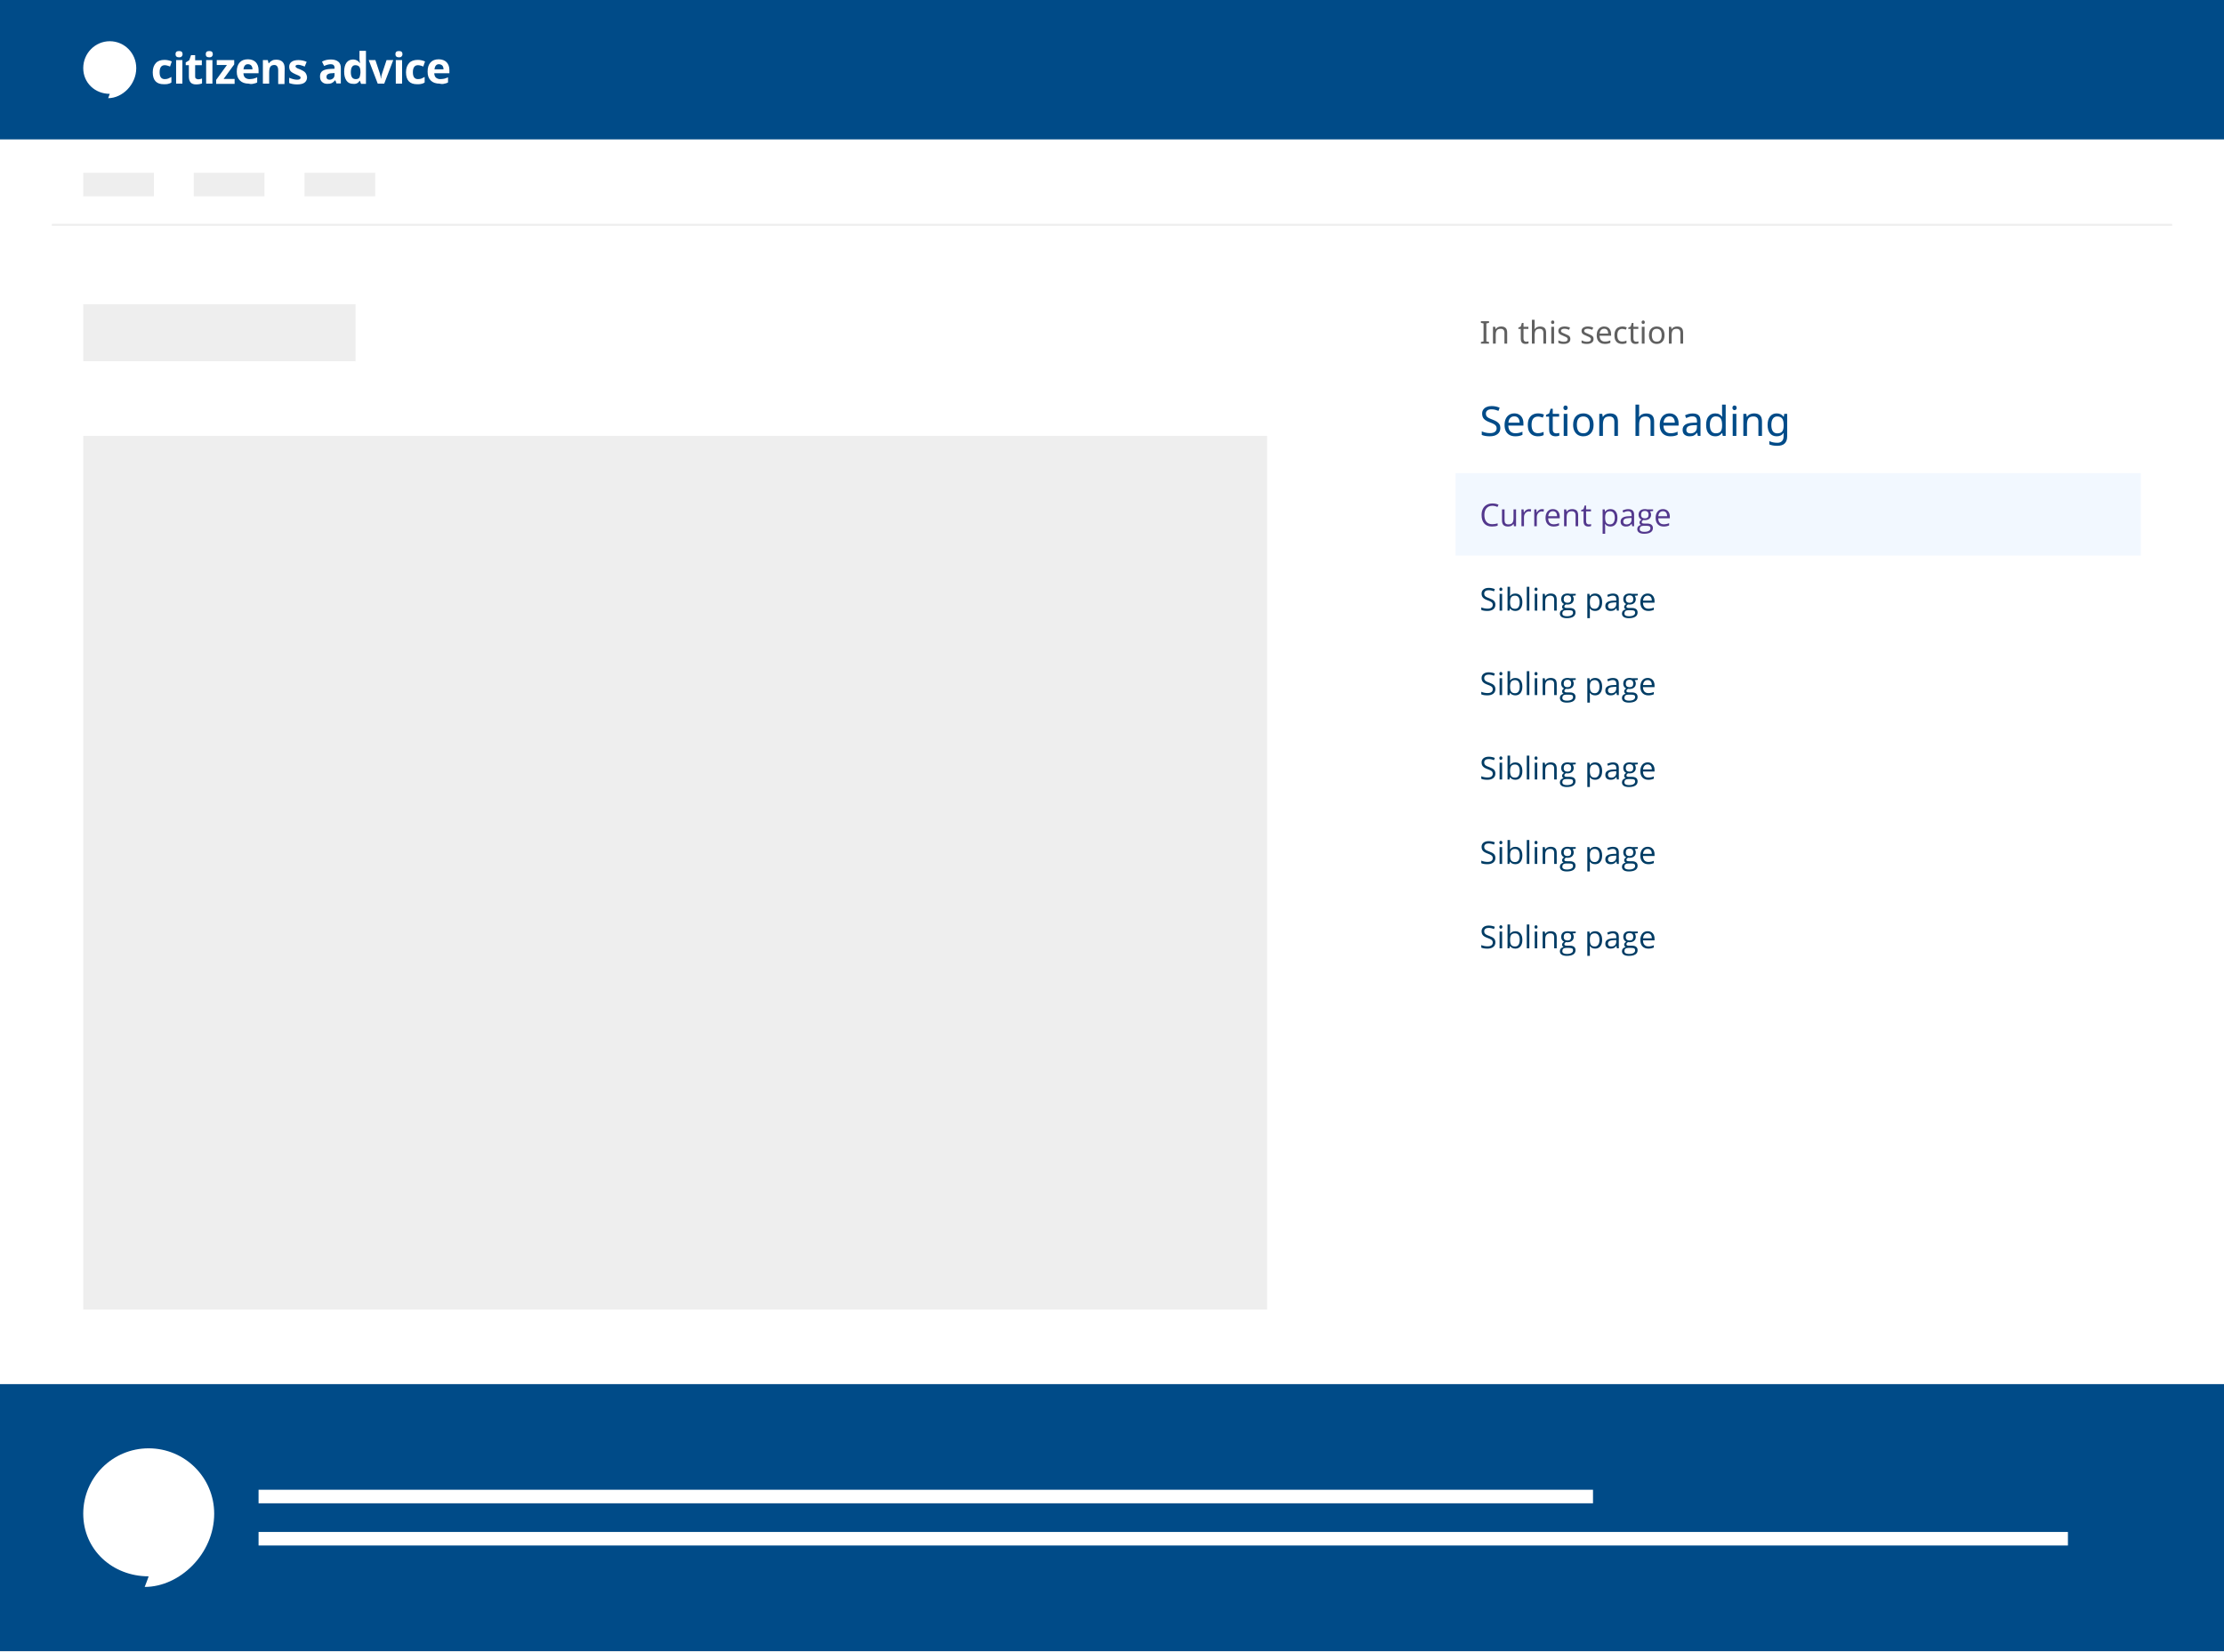
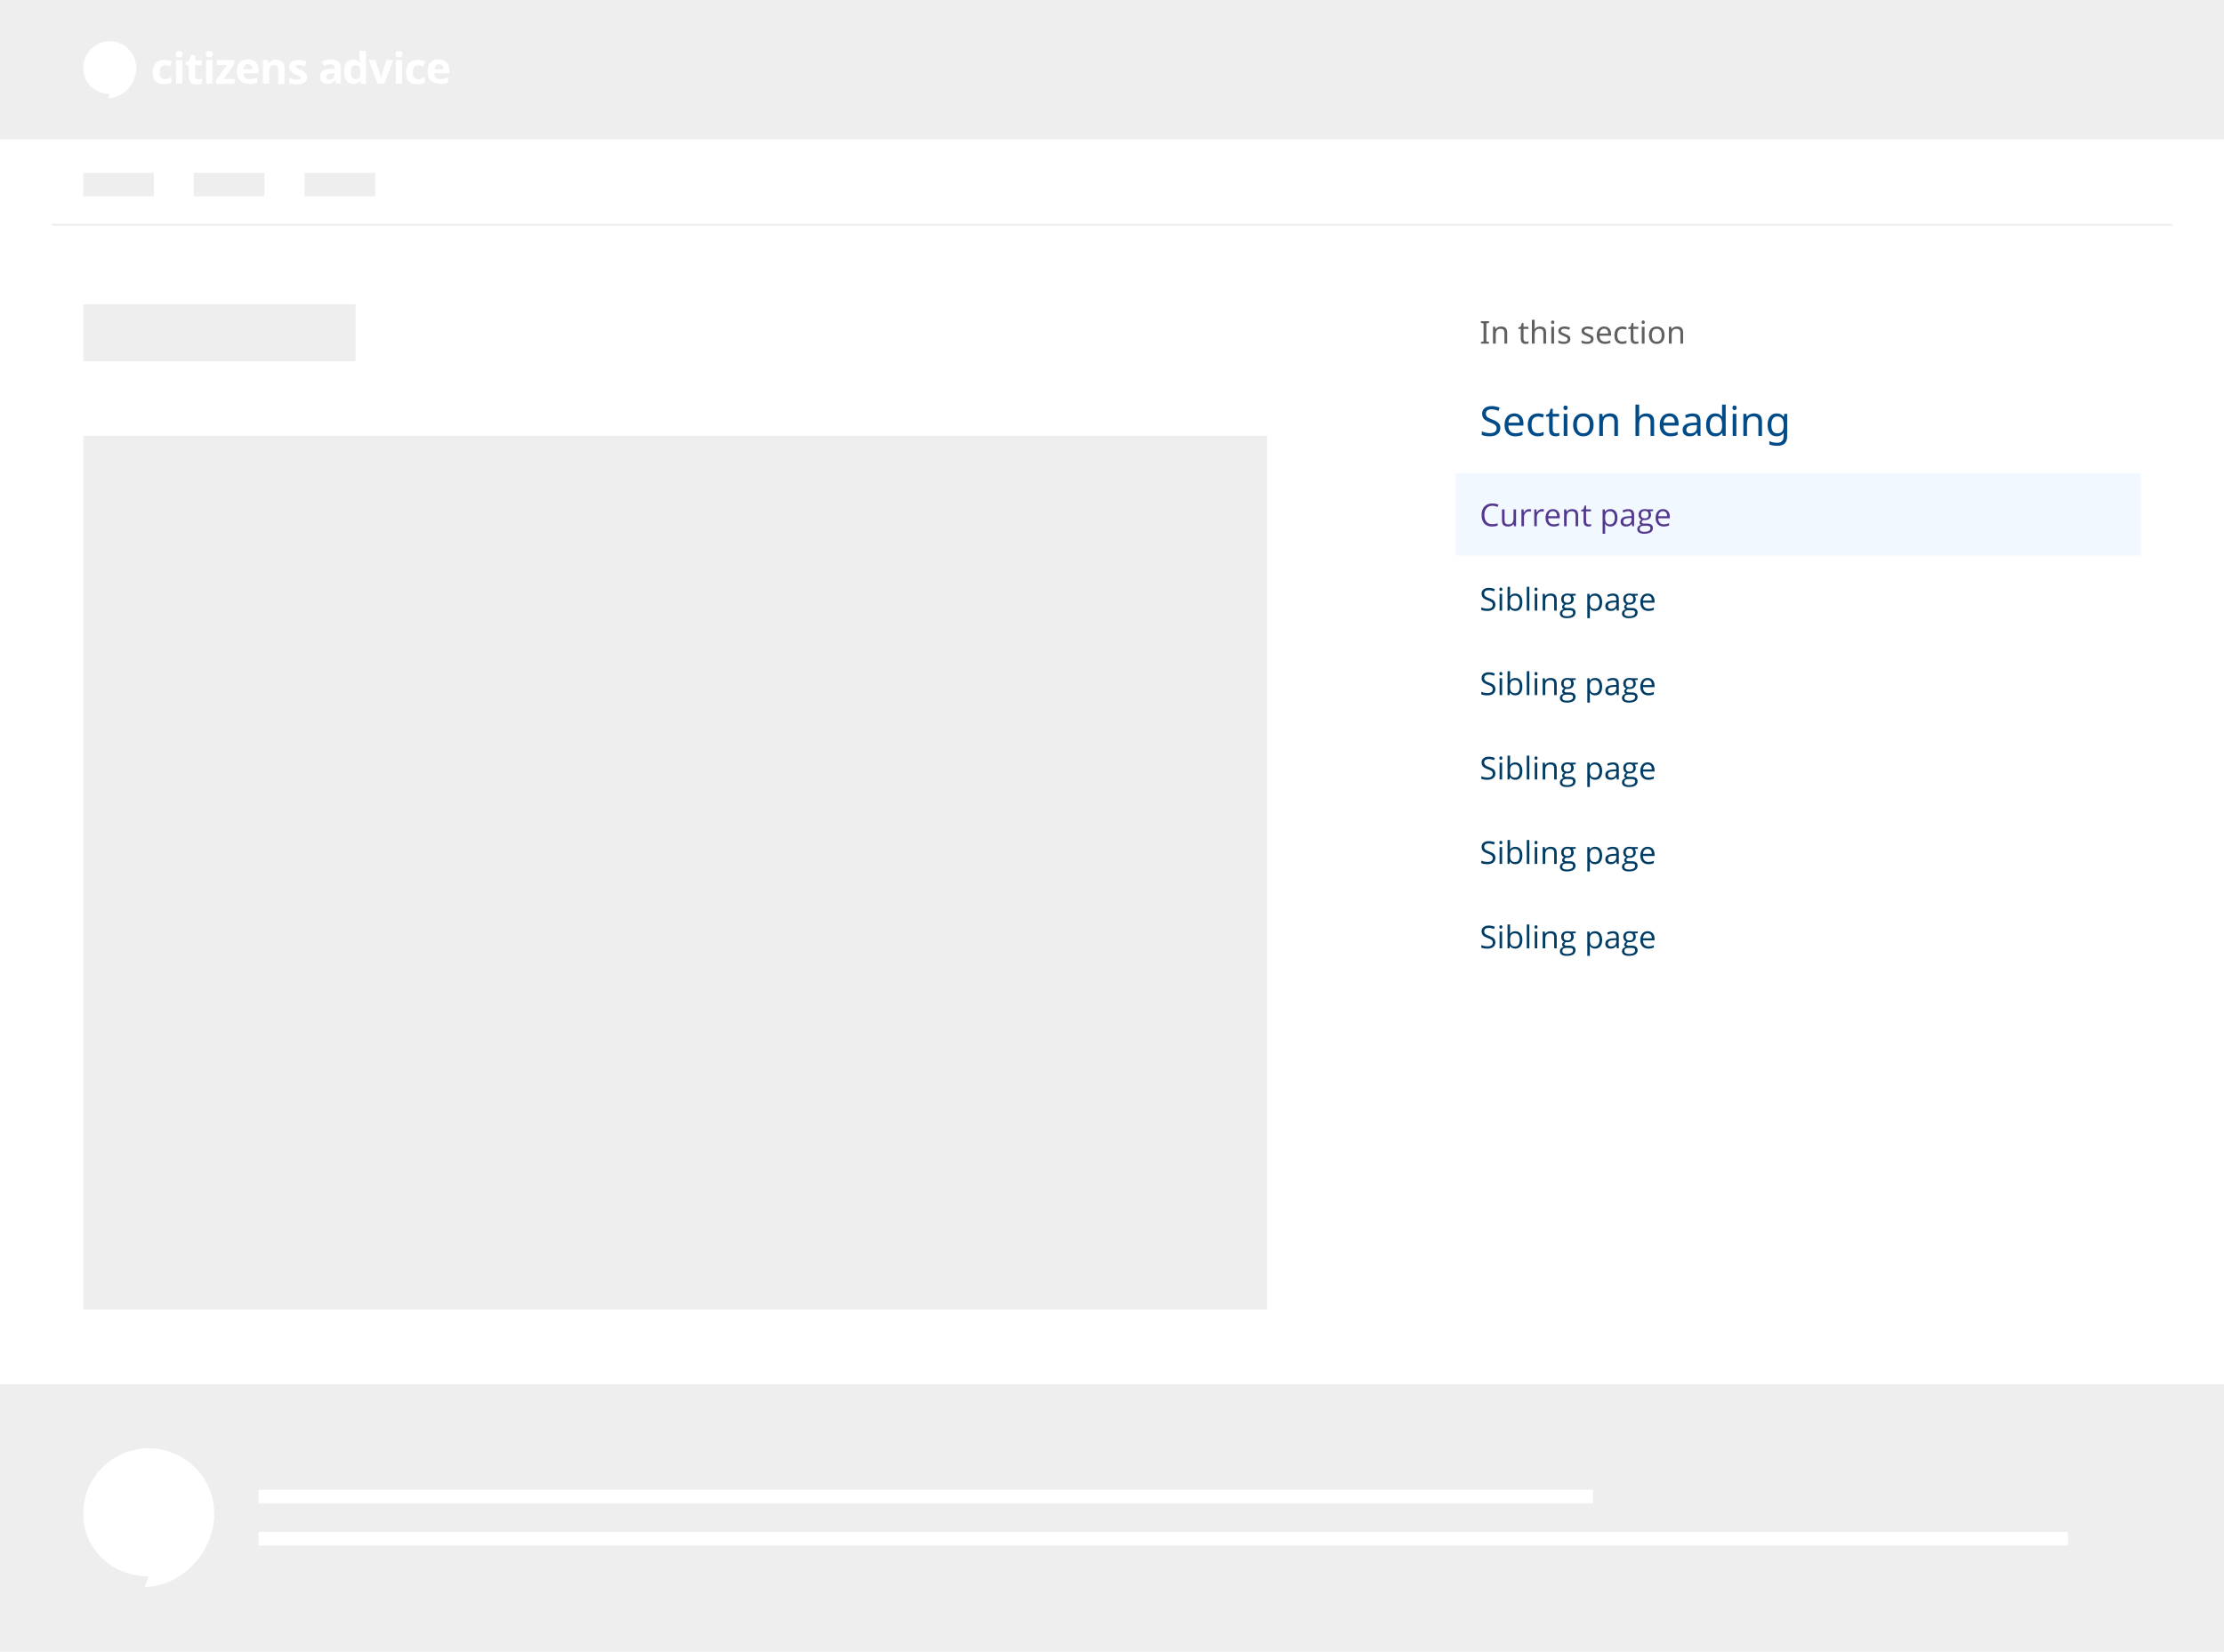
<svg xmlns="http://www.w3.org/2000/svg" version="1.1" id="Layer_1" x="0px" y="0px" width="1132.8px" height="841px" viewBox="0 0 1132.8 841" style="enable-background:new 0 0 1132.8 841;" xml:space="preserve">
  <style type="text/css">
	.st0{fill:#FFFFFF;}
- 	.st1{fill:#004B88;}
- 	.st2{fill:#EEEEEE;}
- 	.st3{fill:#F2F8FF;}
- 	.st4{fill:#606060;}
- 	.st5{font-family:'OpenSans-Semibold';}
- 	.st6{font-size:16px;}
+ 	.st1{fill:#EEEEEE;}
+ 	.st2{fill:#F2F8FF;}
+ 	.st3{fill:#606060;}
+ 	.st4{font-family:'OpenSans-Semibold';}
+ 	.st5{font-size:16px;}
+ 	.st6{fill:#004B88;}
	.st7{font-family:'OpenSans-Bold';}
	.st8{font-size:21px;}
	.st9{fill:#53388D;}
	.st10{font-family:'OpenSans';}
	.st11{fill:#003C64;}
</style>
  <g>
    <path vector-effect="none" class="st0" d="M0,0h1132.8v841H0V0" />
  </g>
  <g>
    <path vector-effect="none" class="st1" d="M0,0h1132.8v71H0V0" />
  </g>
  <g>
-     <path vector-effect="none" class="st2" d="M26.4,114h1080v1H26.4V114" />
+     <path vector-effect="none" class="st1" d="M26.4,114h1080v1H26.4V114" />
  </g>
  <path vector-effect="none" class="st1" d="M0,705h1132.8v136H0V705" />
  <g>
    <g>
      <path vector-effect="none" class="st0" d="M69.4,34.7c0,8.4-7.1,15.3-14.3,15.3l0.8-2.2c-7.5,0-13.5-5.6-13.5-13.1    c0-7.6,6.1-13.7,13.5-13.7C63.4,21,69.4,27.1,69.4,34.7" />
    </g>
    <g>
-       <path vector-effect="none" class="st0" d="M173.6,42.6v-8c0-1.4-0.4-2.5-1.3-3.2c-0.9-0.7-2.1-1.1-3.7-1.1c-1.7,0-3.2,0.3-4.6,1.1    l1.1,2.2c1.3-0.6,2.4-0.9,3.4-0.9c1.2,0,1.9,0.6,1.9,1.8V35l-2.1,0.1c-1.8,0.1-3.1,0.4-4,1s-1.3,1.6-1.3,2.8s0.3,2.2,1,2.8    c0.7,0.7,1.6,1,2.7,1c0.9,0,1.7-0.1,2.3-0.4c0.6-0.3,1.1-0.7,1.7-1.4h0.1l0.6,1.6h2.2 M170.4,38.1c0,0.7-0.2,1.3-0.7,1.8    c-0.5,0.4-1.1,0.7-1.8,0.7c-1.1,0-1.6-0.5-1.6-1.4c0-0.7,0.2-1.1,0.7-1.4c0.5-0.3,1.1-0.5,2.1-0.5l1.3-0.1V38.1 M183.2,41.1h0.1    l0.6,1.6h2.5V25.9h-3.3v3.8c0,0.7,0.1,1.5,0.3,2.4h-0.1c-0.8-1.1-2-1.8-3.4-1.8s-2.6,0.5-3.4,1.6c-0.8,1.1-1.2,2.6-1.2,4.6    s0.4,3.4,1.2,4.6c0.8,1.1,1.9,1.6,3.3,1.6C181.4,42.9,182.5,42.3,183.2,41.1 M179.3,39.4c-0.4-0.6-0.6-1.5-0.6-2.6    c0-1.2,0.2-2.1,0.6-2.7c0.4-0.6,0.9-0.9,1.7-0.9c0.9,0,1.6,0.3,2,0.8s0.6,1.5,0.6,2.8v0.3c-0.1,1.1-0.3,2-0.6,2.5    c-0.4,0.5-1,0.7-1.8,0.7S179.7,40,179.3,39.4 M195.7,42.6l4.6-12h-3.4l-2.3,6.9c-0.3,0.9-0.5,1.8-0.5,2.5H194    c-0.1-0.7-0.2-1.6-0.5-2.5l-2.3-6.9h-3.4l4.6,12H195.7 M203.2,29.2c0.6,0,1-0.1,1.3-0.4s0.5-0.7,0.5-1.2c0-1.1-0.6-1.6-1.8-1.6    s-1.8,0.5-1.8,1.6C201.4,28.6,202,29.2,203.2,29.2 M204.8,30.6h-3.2v12h3.2V30.6 M214.7,42.7c0.5-0.1,1.1-0.3,1.6-0.7v-2.8    c-0.5,0.3-1.1,0.6-1.6,0.8s-1.1,0.3-1.8,0.3c-1.7,0-2.6-1.1-2.6-3.5c0-2.4,0.9-3.6,2.6-3.6c0.5,0,0.9,0.1,1.3,0.2    c0.5,0.1,0.9,0.3,1.4,0.5l0.9-2.6c-1.1-0.5-2.4-0.8-3.7-0.8c-1.9,0-3.4,0.5-4.4,1.6c-1,1.1-1.6,2.6-1.6,4.7c0,4.1,1.9,6.1,5.6,6.1    C213.5,42.9,214.1,42.9,214.7,42.7 M225.3,33.4c0.4,0.5,0.6,1.1,0.6,1.9h-4.6c0.1-0.8,0.3-1.4,0.7-1.9s0.9-0.7,1.6-0.7    C224.2,32.7,224.9,33,225.3,33.4 M226.4,42.6c0.7-0.1,1.3-0.3,1.8-0.6v-2.6c-0.7,0.3-1.3,0.5-2,0.7c-0.7,0.1-1.3,0.2-2,0.2    c-0.9,0-1.6-0.3-2.2-0.8c-0.5-0.5-0.8-1.3-0.8-2.2h7.7v-1.6c0-1.7-0.5-3-1.4-4c-0.9-0.9-2.3-1.5-4-1.5c-1.8,0-3.2,0.5-4.2,1.6    s-1.5,2.6-1.5,4.7c0,2,0.5,3.4,1.6,4.5s2.6,1.6,4.5,1.6C225,42.9,225.8,42.8,226.4,42.6" />
+       <path vector-effect="none" class="st0" d="M173.6,42.6v-8c0-1.4-0.4-2.5-1.3-3.2c-0.9-0.7-2.1-1.1-3.7-1.1c-1.7,0-3.2,0.3-4.6,1.1    l1.1,2.2c1.3-0.6,2.4-0.9,3.4-0.9c1.2,0,1.9,0.6,1.9,1.8V35l-2.1,0.1c-1.8,0.1-3.1,0.4-4,1s-1.3,1.6-1.3,2.8s0.3,2.2,1,2.8    c0.7,0.7,1.6,1,2.7,1c0.9,0,1.7-0.1,2.3-0.4c0.6-0.3,1.1-0.7,1.7-1.4h0.1l0.6,1.6h2.2 M170.4,38.1c0,0.7-0.2,1.3-0.7,1.8    c-0.5,0.4-1.1,0.7-1.8,0.7c-1.1,0-1.6-0.5-1.6-1.4c0-0.7,0.2-1.1,0.7-1.4c0.5-0.3,1.1-0.5,2.1-0.5l1.3-0.1V38.1 M183.2,41.1h0.1    l0.6,1.6h2.5V25.9h-3.3v3.8c0,0.7,0.1,1.5,0.3,2.4h-0.1c-0.8-1.1-2-1.8-3.4-1.8s-2.6,0.5-3.4,1.6c-0.8,1.1-1.2,2.6-1.2,4.6    s0.4,3.4,1.2,4.6c0.8,1.1,1.9,1.6,3.3,1.6C181.4,42.9,182.5,42.3,183.2,41.1 M179.3,39.4c-0.4-0.6-0.6-1.5-0.6-2.6    c0-1.2,0.2-2.1,0.6-2.7c0.4-0.6,0.9-0.9,1.7-0.9c0.9,0,1.6,0.3,2,0.8s0.6,1.5,0.6,2.8v0.3c-0.1,1.1-0.3,2-0.6,2.5    c-0.4,0.5-1,0.7-1.8,0.7S179.7,40,179.3,39.4 M195.7,42.6l4.6-12h-3.4l-2.3,6.9c-0.3,0.9-0.5,1.8-0.5,2.5H194    c-0.1-0.7-0.2-1.6-0.5-2.5l-2.3-6.9h-3.4l4.6,12H195.7 M203.2,29.2c0.6,0,1-0.1,1.3-0.4s0.5-0.7,0.5-1.2c0-1.1-0.6-1.6-1.8-1.6    s-1.8,0.5-1.8,1.6C201.4,28.6,202,29.2,203.2,29.2 M204.8,30.6h-3.2v12h3.2V30.6 M214.7,42.7c0.5-0.1,1.1-0.3,1.6-0.7v-2.8    c-0.5,0.3-1.1,0.6-1.6,0.8s-1.1,0.3-1.8,0.3c-1.7,0-2.6-1.1-2.6-3.5s0.9-3.6,2.6-3.6c0.5,0,0.9,0.1,1.3,0.2    c0.5,0.1,0.9,0.3,1.4,0.5l0.9-2.6c-1.1-0.5-2.4-0.8-3.7-0.8c-1.9,0-3.4,0.5-4.4,1.6c-1,1.1-1.6,2.6-1.6,4.7c0,4.1,1.9,6.1,5.6,6.1    C213.5,42.9,214.1,42.9,214.7,42.7 M225.3,33.4c0.4,0.5,0.6,1.1,0.6,1.9h-4.6c0.1-0.8,0.3-1.4,0.7-1.9s0.9-0.7,1.6-0.7    C224.2,32.7,224.9,33,225.3,33.4 M226.4,42.6c0.7-0.1,1.3-0.3,1.8-0.6v-2.6c-0.7,0.3-1.3,0.5-2,0.7c-0.7,0.1-1.3,0.2-2,0.2    c-0.9,0-1.6-0.3-2.2-0.8c-0.5-0.5-0.8-1.3-0.8-2.2h7.7v-1.6c0-1.7-0.5-3-1.4-4c-0.9-0.9-2.3-1.5-4-1.5c-1.8,0-3.2,0.5-4.2,1.6    s-1.5,2.6-1.5,4.7c0,2,0.5,3.4,1.6,4.5s2.6,1.6,4.5,1.6C225,42.9,225.8,42.8,226.4,42.6" />
    </g>
    <g>
-       <path vector-effect="none" class="st0" d="M85.7,42.7c0.5-0.1,1.1-0.3,1.6-0.7v-2.8c-0.5,0.3-1.1,0.6-1.6,0.8s-1.1,0.3-1.8,0.3    c-1.7,0-2.6-1.1-2.6-3.5c0-2.4,0.9-3.6,2.6-3.6c0.5,0,0.9,0.1,1.3,0.2c0.5,0.1,0.9,0.3,1.4,0.5l0.9-2.6c-1.1-0.5-2.4-0.8-3.7-0.8    c-1.9,0-3.4,0.5-4.4,1.6c-1,1.1-1.6,2.6-1.6,4.7c0,4.1,1.9,6.1,5.6,6.1C84.4,42.9,85.1,42.9,85.7,42.7 M91.2,29.2    c0.6,0,1-0.1,1.3-0.4s0.5-0.7,0.5-1.2c0-1.1-0.6-1.6-1.8-1.6c-1.2,0-1.8,0.5-1.8,1.6C89.4,28.6,90,29.2,91.2,29.2 M92.9,30.6h-3.2    v12h3.2V30.6 M99.8,40c-0.3-0.2-0.4-0.5-0.4-1v-5.8h3.4v-2.5h-3.4v-2.6h-2.1l-0.9,2.6l-1.8,1.1v1.4h1.6V39c0,1.3,0.3,2.3,0.9,3    c0.6,0.7,1.6,1,2.8,1s2.2-0.2,3-0.5V40c-0.8,0.3-1.5,0.4-2,0.4C100.4,40.3,100.1,40.2,99.8,40 M106.6,29.2c0.6,0,1-0.1,1.3-0.4    s0.5-0.7,0.5-1.2c0-1.1-0.6-1.6-1.8-1.6s-1.8,0.5-1.8,1.6C104.8,28.6,105.3,29.2,106.6,29.2 M108.2,30.6H105v12h3.2V30.6     M119.5,40.2h-5.6l5.4-7.4v-2.2h-8.9v2.5h5.2l-5.5,7.6v2h9.4L119.5,40.2 M128,33.4c0.4,0.5,0.6,1.1,0.6,1.9H124    c0.1-0.8,0.3-1.4,0.7-1.9s0.9-0.7,1.6-0.7C127.1,32.7,127.6,33,128,33.4 M129.2,42.6c0.7-0.1,1.3-0.3,1.8-0.6v-2.6    c-0.7,0.3-1.3,0.5-2,0.7c-0.7,0.1-1.3,0.2-2,0.2c-0.9,0-1.6-0.3-2.2-0.8c-0.5-0.5-0.8-1.3-0.8-2.2h7.7v-1.6c0-1.7-0.5-3-1.4-4    c-0.9-0.9-2.2-1.5-4-1.5c-1.8,0-3.2,0.5-4.2,1.6s-1.5,2.6-1.5,4.7c0,2,0.5,3.4,1.6,4.5s2.6,1.6,4.5,1.6    C127.7,42.9,128.5,42.8,129.2,42.6 M145,34.8c0-1.4-0.3-2.5-1.1-3.3c-0.7-0.7-1.8-1.1-3.2-1.1c-0.8,0-1.6,0.1-2.2,0.5    c-0.6,0.3-1.1,0.7-1.5,1.3h-0.2l-0.4-1.6h-2.5v12h3.2V37c0-1.4,0.2-2.4,0.6-3c0.4-0.6,1.1-0.9,2-0.9c0.7,0,1.1,0.2,1.5,0.7    c0.3,0.4,0.5,1.1,0.5,2v7h3.2L145,34.8 M155.9,37.6c-0.2-0.4-0.5-0.8-0.9-1.1s-1.1-0.7-2-1.1c-1.1-0.4-1.8-0.7-2-0.9    c-0.3-0.2-0.5-0.5-0.5-0.7c0-0.5,0.5-0.8,1.4-0.8c0.5,0,1.1,0.1,1.6,0.3c0.5,0.1,1.1,0.4,1.7,0.6l1-2.4c-1.3-0.6-2.8-0.9-4.2-0.9    c-1.5,0-2.7,0.3-3.5,0.9s-1.2,1.4-1.2,2.5c0,0.6,0.1,1.1,0.3,1.6c0.2,0.4,0.5,0.8,0.9,1.1s1.1,0.7,2,1.1c0.7,0.3,1.1,0.5,1.6,0.7    c0.4,0.2,0.7,0.4,0.8,0.5s0.2,0.4,0.2,0.6c0,0.7-0.6,1-1.8,1c-0.6,0-1.3-0.1-2-0.3s-1.4-0.4-2-0.7v2.7c0.5,0.2,1.1,0.4,1.8,0.5    c0.6,0.1,1.3,0.2,2.2,0.2c1.7,0,3-0.3,3.8-0.9c0.9-0.7,1.3-1.6,1.3-2.8C156.3,38.5,156.1,38,155.9,37.6" />
+       <path vector-effect="none" class="st0" d="M85.7,42.7c0.5-0.1,1.1-0.3,1.6-0.7v-2.8c-0.5,0.3-1.1,0.6-1.6,0.8s-1.1,0.3-1.8,0.3    c-1.7,0-2.6-1.1-2.6-3.5s0.9-3.6,2.6-3.6c0.5,0,0.9,0.1,1.3,0.2c0.5,0.1,0.9,0.3,1.4,0.5l0.9-2.6c-1.1-0.5-2.4-0.8-3.7-0.8    c-1.9,0-3.4,0.5-4.4,1.6c-1,1.1-1.6,2.6-1.6,4.7c0,4.1,1.9,6.1,5.6,6.1C84.4,42.9,85.1,42.9,85.7,42.7 M91.2,29.2    c0.6,0,1-0.1,1.3-0.4s0.5-0.7,0.5-1.2c0-1.1-0.6-1.6-1.8-1.6c-1.2,0-1.8,0.5-1.8,1.6C89.4,28.6,90,29.2,91.2,29.2 M92.9,30.6h-3.2    v12h3.2V30.6 M99.8,40c-0.3-0.2-0.4-0.5-0.4-1v-5.8h3.4v-2.5h-3.4v-2.6h-2.1l-0.9,2.6l-1.8,1.1v1.4h1.6V39c0,1.3,0.3,2.3,0.9,3    s1.6,1,2.8,1s2.2-0.2,3-0.5V40c-0.8,0.3-1.5,0.4-2,0.4C100.4,40.3,100.1,40.2,99.8,40 M106.6,29.2c0.6,0,1-0.1,1.3-0.4    s0.5-0.7,0.5-1.2c0-1.1-0.6-1.6-1.8-1.6s-1.8,0.5-1.8,1.6C104.8,28.6,105.3,29.2,106.6,29.2 M108.2,30.6H105v12h3.2V30.6     M119.5,40.2h-5.6l5.4-7.4v-2.2h-8.9v2.5h5.2l-5.5,7.6v2h9.4V40.2 M128,33.4c0.4,0.5,0.6,1.1,0.6,1.9H124c0.1-0.8,0.3-1.4,0.7-1.9    s0.9-0.7,1.6-0.7C127.1,32.7,127.6,33,128,33.4 M129.2,42.6c0.7-0.1,1.3-0.3,1.8-0.6v-2.6c-0.7,0.3-1.3,0.5-2,0.7    c-0.7,0.1-1.3,0.2-2,0.2c-0.9,0-1.6-0.3-2.2-0.8c-0.5-0.5-0.8-1.3-0.8-2.2h7.7v-1.6c0-1.7-0.5-3-1.4-4c-0.9-0.9-2.2-1.5-4-1.5    s-3.2,0.5-4.2,1.6s-1.5,2.6-1.5,4.7c0,2,0.5,3.4,1.6,4.5s2.6,1.6,4.5,1.6C127.7,42.9,128.5,42.8,129.2,42.6 M145,34.8    c0-1.4-0.3-2.5-1.1-3.3c-0.7-0.7-1.8-1.1-3.2-1.1c-0.8,0-1.6,0.1-2.2,0.5c-0.6,0.3-1.1,0.7-1.5,1.3h-0.2l-0.4-1.6h-2.5v12h3.2V37    c0-1.4,0.2-2.4,0.6-3c0.4-0.6,1.1-0.9,2-0.9c0.7,0,1.1,0.2,1.5,0.7c0.3,0.4,0.5,1.1,0.5,2v7h3.2L145,34.8 M155.9,37.6    c-0.2-0.4-0.5-0.8-0.9-1.1s-1.1-0.7-2-1.1c-1.1-0.4-1.8-0.7-2-0.9c-0.3-0.2-0.5-0.5-0.5-0.7c0-0.5,0.5-0.8,1.4-0.8    c0.5,0,1.1,0.1,1.6,0.3c0.5,0.1,1.1,0.4,1.7,0.6l1-2.4c-1.3-0.6-2.8-0.9-4.2-0.9c-1.5,0-2.7,0.3-3.5,0.9s-1.2,1.4-1.2,2.5    c0,0.6,0.1,1.1,0.3,1.6c0.2,0.4,0.5,0.8,0.9,1.1s1.1,0.7,2,1.1c0.7,0.3,1.1,0.5,1.6,0.7c0.4,0.2,0.7,0.4,0.8,0.5s0.2,0.4,0.2,0.6    c0,0.7-0.6,1-1.8,1c-0.6,0-1.3-0.1-2-0.3s-1.4-0.4-2-0.7v2.7c0.5,0.2,1.1,0.4,1.8,0.5c0.6,0.1,1.3,0.2,2.2,0.2    c1.7,0,3-0.3,3.8-0.9c0.9-0.7,1.3-1.6,1.3-2.8C156.3,38.5,156.1,38,155.9,37.6" />
    </g>
  </g>
  <g>
-     <path vector-effect="none" class="st2" d="M42.4,222h603v445h-603V222" />
+     <path vector-effect="none" class="st1" d="M42.4,222h603v445h-603L42.4,222" />
  </g>
  <g>
-     <path vector-effect="none" class="st3" d="M741.4,241h349v42h-349V241" />
+     <path vector-effect="none" class="st2" d="M741.4,241h349v42h-349V241" />
  </g>
  <path vector-effect="none" class="st0" d="M109.1,771c0,20.4-17.5,37.3-35.4,37.3c0,0,2.1-5.4,2-5.4c-18.4,0-33.3-13.5-33.3-31.9  s14.9-33.3,33.3-33.3C94.2,737.7,109.1,752.6,109.1,771" />
  <rect x="131.7" y="758.8" class="st0" width="679.7" height="6.9" />
  <rect x="131.7" y="780.3" class="st0" width="921.6" height="6.9" />
  <g>
-     <rect x="42.4" y="88" class="st2" width="36" height="12" />
+     <rect x="42.4" y="88" class="st1" width="36" height="12" />
  </g>
  <g>
-     <rect x="98.7" y="88" class="st2" width="36" height="12" />
+     <rect x="98.7" y="88" class="st1" width="36" height="12" />
  </g>
  <g>
-     <rect x="155.1" y="88" class="st2" width="36" height="12" />
+     <rect x="155.1" y="88" class="st1" width="36" height="12" />
  </g>
  <g>
-     <rect x="42.4" y="155" class="st2" width="138.7" height="29" />
+     <rect x="42.4" y="155" class="st1" width="138.7" height="29" />
  </g>
-   <text transform="matrix(1 0 0 1 753.6635 175.0269)" class="st4 st5 st6">In this section</text>
-   <text transform="matrix(1 0 0 1 753.6635 222.0269)" class="st1 st7 st8">Section heading</text>
-   <text transform="matrix(1 0 0 1 753.6635 268.0269)" class="st9 st10 st6">Current page</text>
-   <text transform="matrix(1 0 0 1 753.6635 311.0269)" class="st11 st10 st6">Sibling page</text>
-   <text transform="matrix(1 0 0 1 753.6635 354.0269)" class="st11 st10 st6">Sibling page</text>
-   <text transform="matrix(1 0 0 1 753.6635 397.0269)" class="st11 st10 st6">Sibling page</text>
-   <text transform="matrix(1 0 0 1 753.6635 440.0269)" class="st11 st10 st6">Sibling page</text>
-   <text transform="matrix(1 0 0 1 753.6635 483.0269)" class="st11 st10 st6">Sibling page</text>
+   <text transform="matrix(1 0 0 1 753.6635 175.0269)" class="st3 st4 st5">In this section</text>
+   <text transform="matrix(1 0 0 1 753.6635 222.0269)" class="st6 st7 st8">Section heading</text>
+   <text transform="matrix(1 0 0 1 753.6635 268.0269)" class="st9 st10 st5">Current page</text>
+   <text transform="matrix(1 0 0 1 753.6635 311.0269)" class="st11 st10 st5">Sibling page</text>
+   <text transform="matrix(1 0 0 1 753.6635 354.0269)" class="st11 st10 st5">Sibling page</text>
+   <text transform="matrix(1 0 0 1 753.6635 397.0269)" class="st11 st10 st5">Sibling page</text>
+   <text transform="matrix(1 0 0 1 753.6635 440.0269)" class="st11 st10 st5">Sibling page</text>
+   <text transform="matrix(1 0 0 1 753.6635 483.0269)" class="st11 st10 st5">Sibling page</text>
</svg>
